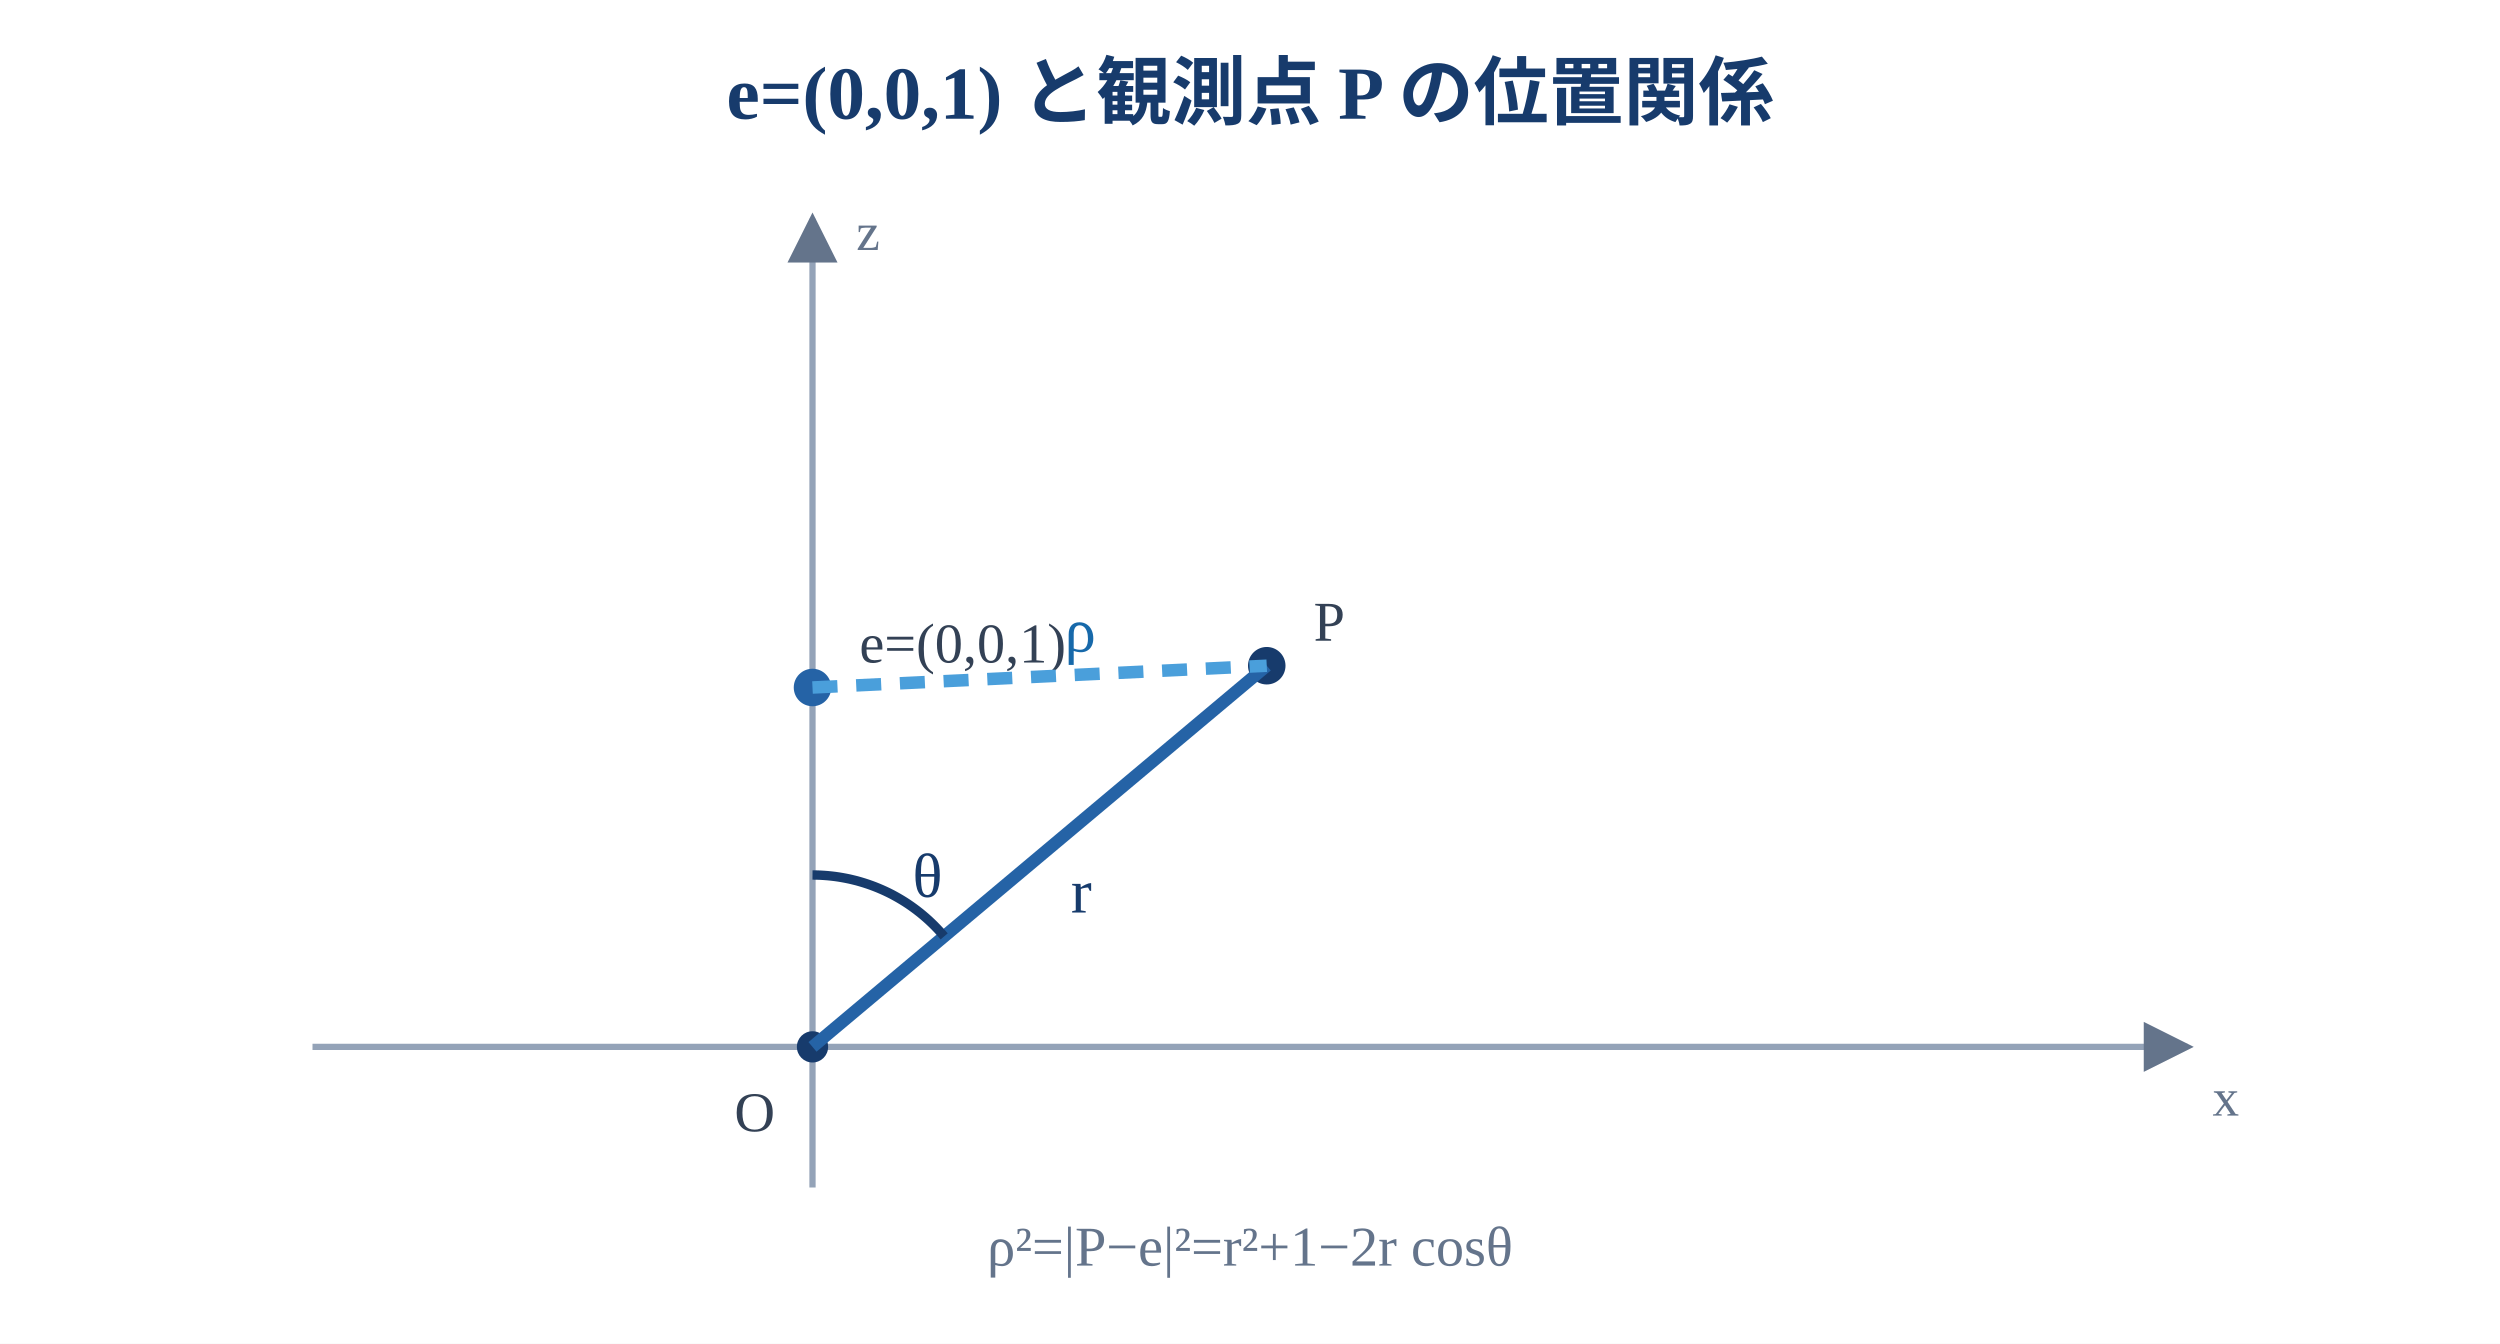
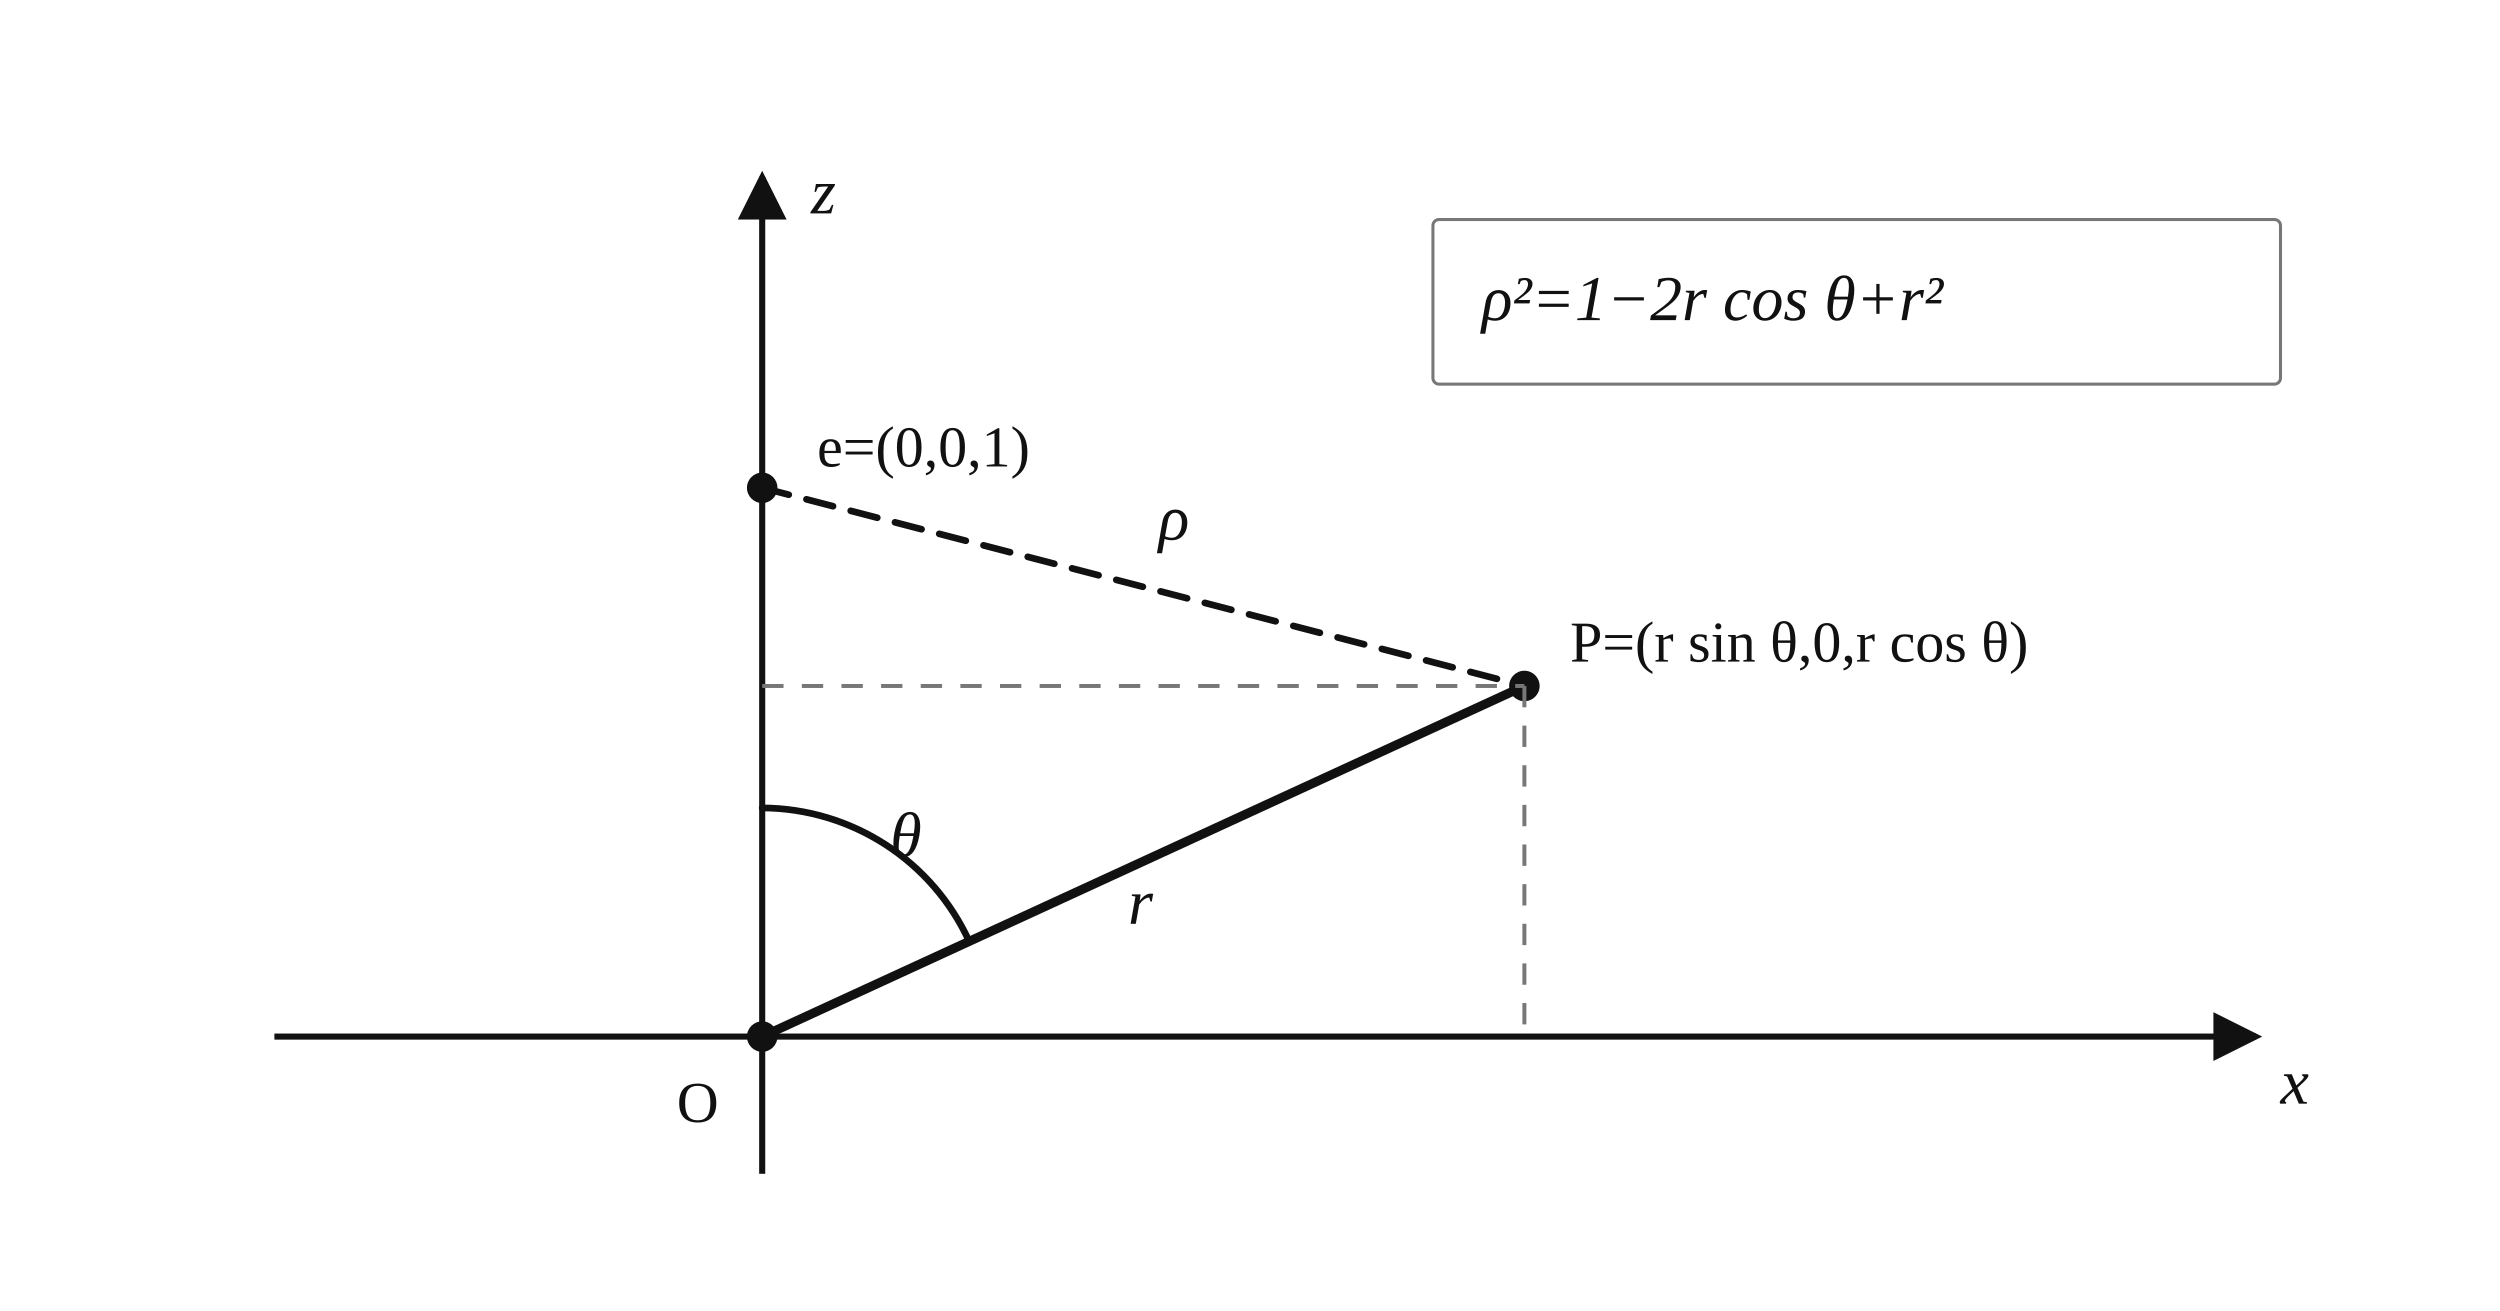
- <svg xmlns="http://www.w3.org/2000/svg" width="800" height="430" viewBox="0 0 800 430" role="img" aria-labelledby="title desc">
+ <svg xmlns="http://www.w3.org/2000/svg" width="820" height="430" viewBox="0 0 820 430" role="img" aria-labelledby="title desc">
  <defs>
-     <marker id="arrow" markerWidth="8" markerHeight="8" refX="7" refY="4" orient="auto">
-       <path d="M0,0 L8,4 L0,8 z" fill="#64748b" />
+     <marker id="arrow" markerWidth="8" markerHeight="8" refX="7" refY="4" orient="auto" markerUnits="strokeWidth">
+       <path d="M0,0 L8,4 L0,8 Z" fill="#111111" />
    </marker>
  </defs>
-   <rect width="800" height="430" fill="#ffffff" />
-   <text x="400" y="38" text-anchor="middle" font-size="24" font-weight="600" fill="#173b6c">e=(0,0,1) と観測点 P の位置関係</text>
-   <line x1="100" y1="335" x2="700" y2="335" stroke="#94a3b8" stroke-width="2" marker-end="url(#arrow)" />
-   <line x1="260" y1="380" x2="260" y2="70" stroke="#94a3b8" stroke-width="2" marker-end="url(#arrow)" />
-   <text x="708" y="357" font-size="17" fill="#64748b">x</text>
-   <text x="274" y="80" font-size="17" fill="#64748b">z</text>
-   <circle cx="260" cy="335" r="5" fill="#173b6c" />
-   <text x="235" y="362" font-size="18" fill="#334155">O</text>
-   <circle cx="260" cy="220" r="6" fill="#2563a6" />
-   <text x="275" y="212" font-size="18" fill="#334155">e=(0,0,1)</text>
-   <circle cx="405.36" cy="213.03" r="6" fill="#173b6c" />
-   <text x="420.36" y="205.03" font-size="18" fill="#334155">P</text>
-   <line x1="260" y1="335" x2="405.357" y2="213.031" stroke="#2563a6" stroke-width="4" />
-   <line x1="260" y1="220" x2="405.357" y2="213.031" stroke="#4a9fdb" stroke-width="4" stroke-dasharray="8 6" />
-   <path d="M 260.00 280.00 L 261.20 280.01 L 262.40 280.05 L 263.60 280.12 L 264.79 280.21 L 265.99 280.33 L 267.18 280.47 L 268.37 280.64 L 269.55 280.84 L 270.73 281.06 L 271.90 281.30 L 273.07 281.58 L 274.24 281.87 L 275.39 282.20 L 276.54 282.55 L 277.68 282.92 L 278.81 283.32 L 279.93 283.74 L 281.05 284.19 L 282.15 284.66 L 283.24 285.15 L 284.33 285.67 L 285.40 286.21 L 286.45 286.78 L 287.50 287.37 L 288.53 287.98 L 289.55 288.61 L 290.56 289.27 L 291.55 289.95 L 292.52 290.65 L 293.48 291.37 L 294.43 292.11 L 295.35 292.87 L 296.26 293.65 L 297.16 294.45 L 298.03 295.27 L 298.89 296.11 L 299.73 296.97 L 300.55 297.84 L 301.35 298.74 L 302.13 299.65" fill="none" stroke="#173b6c" stroke-width="3" />
-   <text x="292" y="287" font-size="20" fill="#173b6c">θ</text>
-   <text x="342.678" y="292.016" font-size="20" fill="#173b6c">r</text>
-   <text x="340.678" y="208.516" font-size="20" fill="#1769aa">ρ</text>
-   <text x="400" y="405" text-anchor="middle" font-size="18" fill="#64748b">ρ²=|P−e|²=r²+1−2r cosθ</text>
+   <style>
+   text { font-family: "Times New Roman", "Noto Serif JP", serif; fill: #111111; }
+   .axis { stroke: #111111; stroke-width: 2; fill: none; }
+   .tick { stroke: #111111; stroke-width: 1.4; }
+   .guide { stroke: #777777; stroke-width: 1.3; stroke-dasharray: 7 6; fill: none; }
+   .curve { stroke: #111111; stroke-width: 3; fill: none; stroke-linecap: round; stroke-linejoin: round; }
+   .curve-thin { stroke: #111111; stroke-width: 2.2; fill: none; stroke-linecap: round; stroke-linejoin: round; }
+   .label { font-size: 19px; }
+   .small { font-size: 16px; }
+   .math { font-size: 21px; font-style: italic; }
+   .point { fill: #ffffff; stroke: #111111; stroke-width: 2; }
+   .solid-point { fill: #111111; }
+   .note-box { fill: #ffffff; stroke: #777777; stroke-width: 1; }
+ </style>
+   <rect width="820" height="430" fill="#ffffff" />
+   <line x1="90" y1="340" x2="740" y2="340" class="axis" marker-end="url(#arrow)" />
+   <line x1="250" y1="385" x2="250" y2="58" class="axis" marker-end="url(#arrow)" />
+   <text x="748" y="362" class="math">x</text>
+   <text x="266" y="70" class="math">z</text>
+   <circle cx="250" cy="340" r="5" class="solid-point" />
+   <circle cx="250" cy="160" r="5" class="solid-point" />
+   <circle cx="500" cy="225" r="5" class="solid-point" />
+   <text x="222" y="368" class="label">O</text>
+   <text x="268" y="153" class="label">e=(0,0,1)</text>
+   <text x="515" y="217" class="label">P=(r sin θ,0,r cos θ)</text>
+   <line x1="250" y1="340" x2="500" y2="225" class="curve" />
+   <line x1="250" y1="160" x2="500" y2="225" class="curve-thin" stroke-dasharray="9 6" />
+   <path d="M250 265 A75 75 0 0 1 318 309" class="curve-thin" />
+   <text x="292" y="281" class="math">θ</text>
+   <text x="370" y="303" class="math">r</text>
+   <text x="380" y="177" class="math">ρ</text>
+   <line x1="500" y1="225" x2="500" y2="340" class="guide" />
+   <line x1="250" y1="225" x2="500" y2="225" class="guide" />
+   <rect x="470" y="72" width="278" height="54" rx="2" class="note-box" />
+   <text x="486" y="105" class="math">ρ²=1−2r cos θ+r²</text>
</svg>
